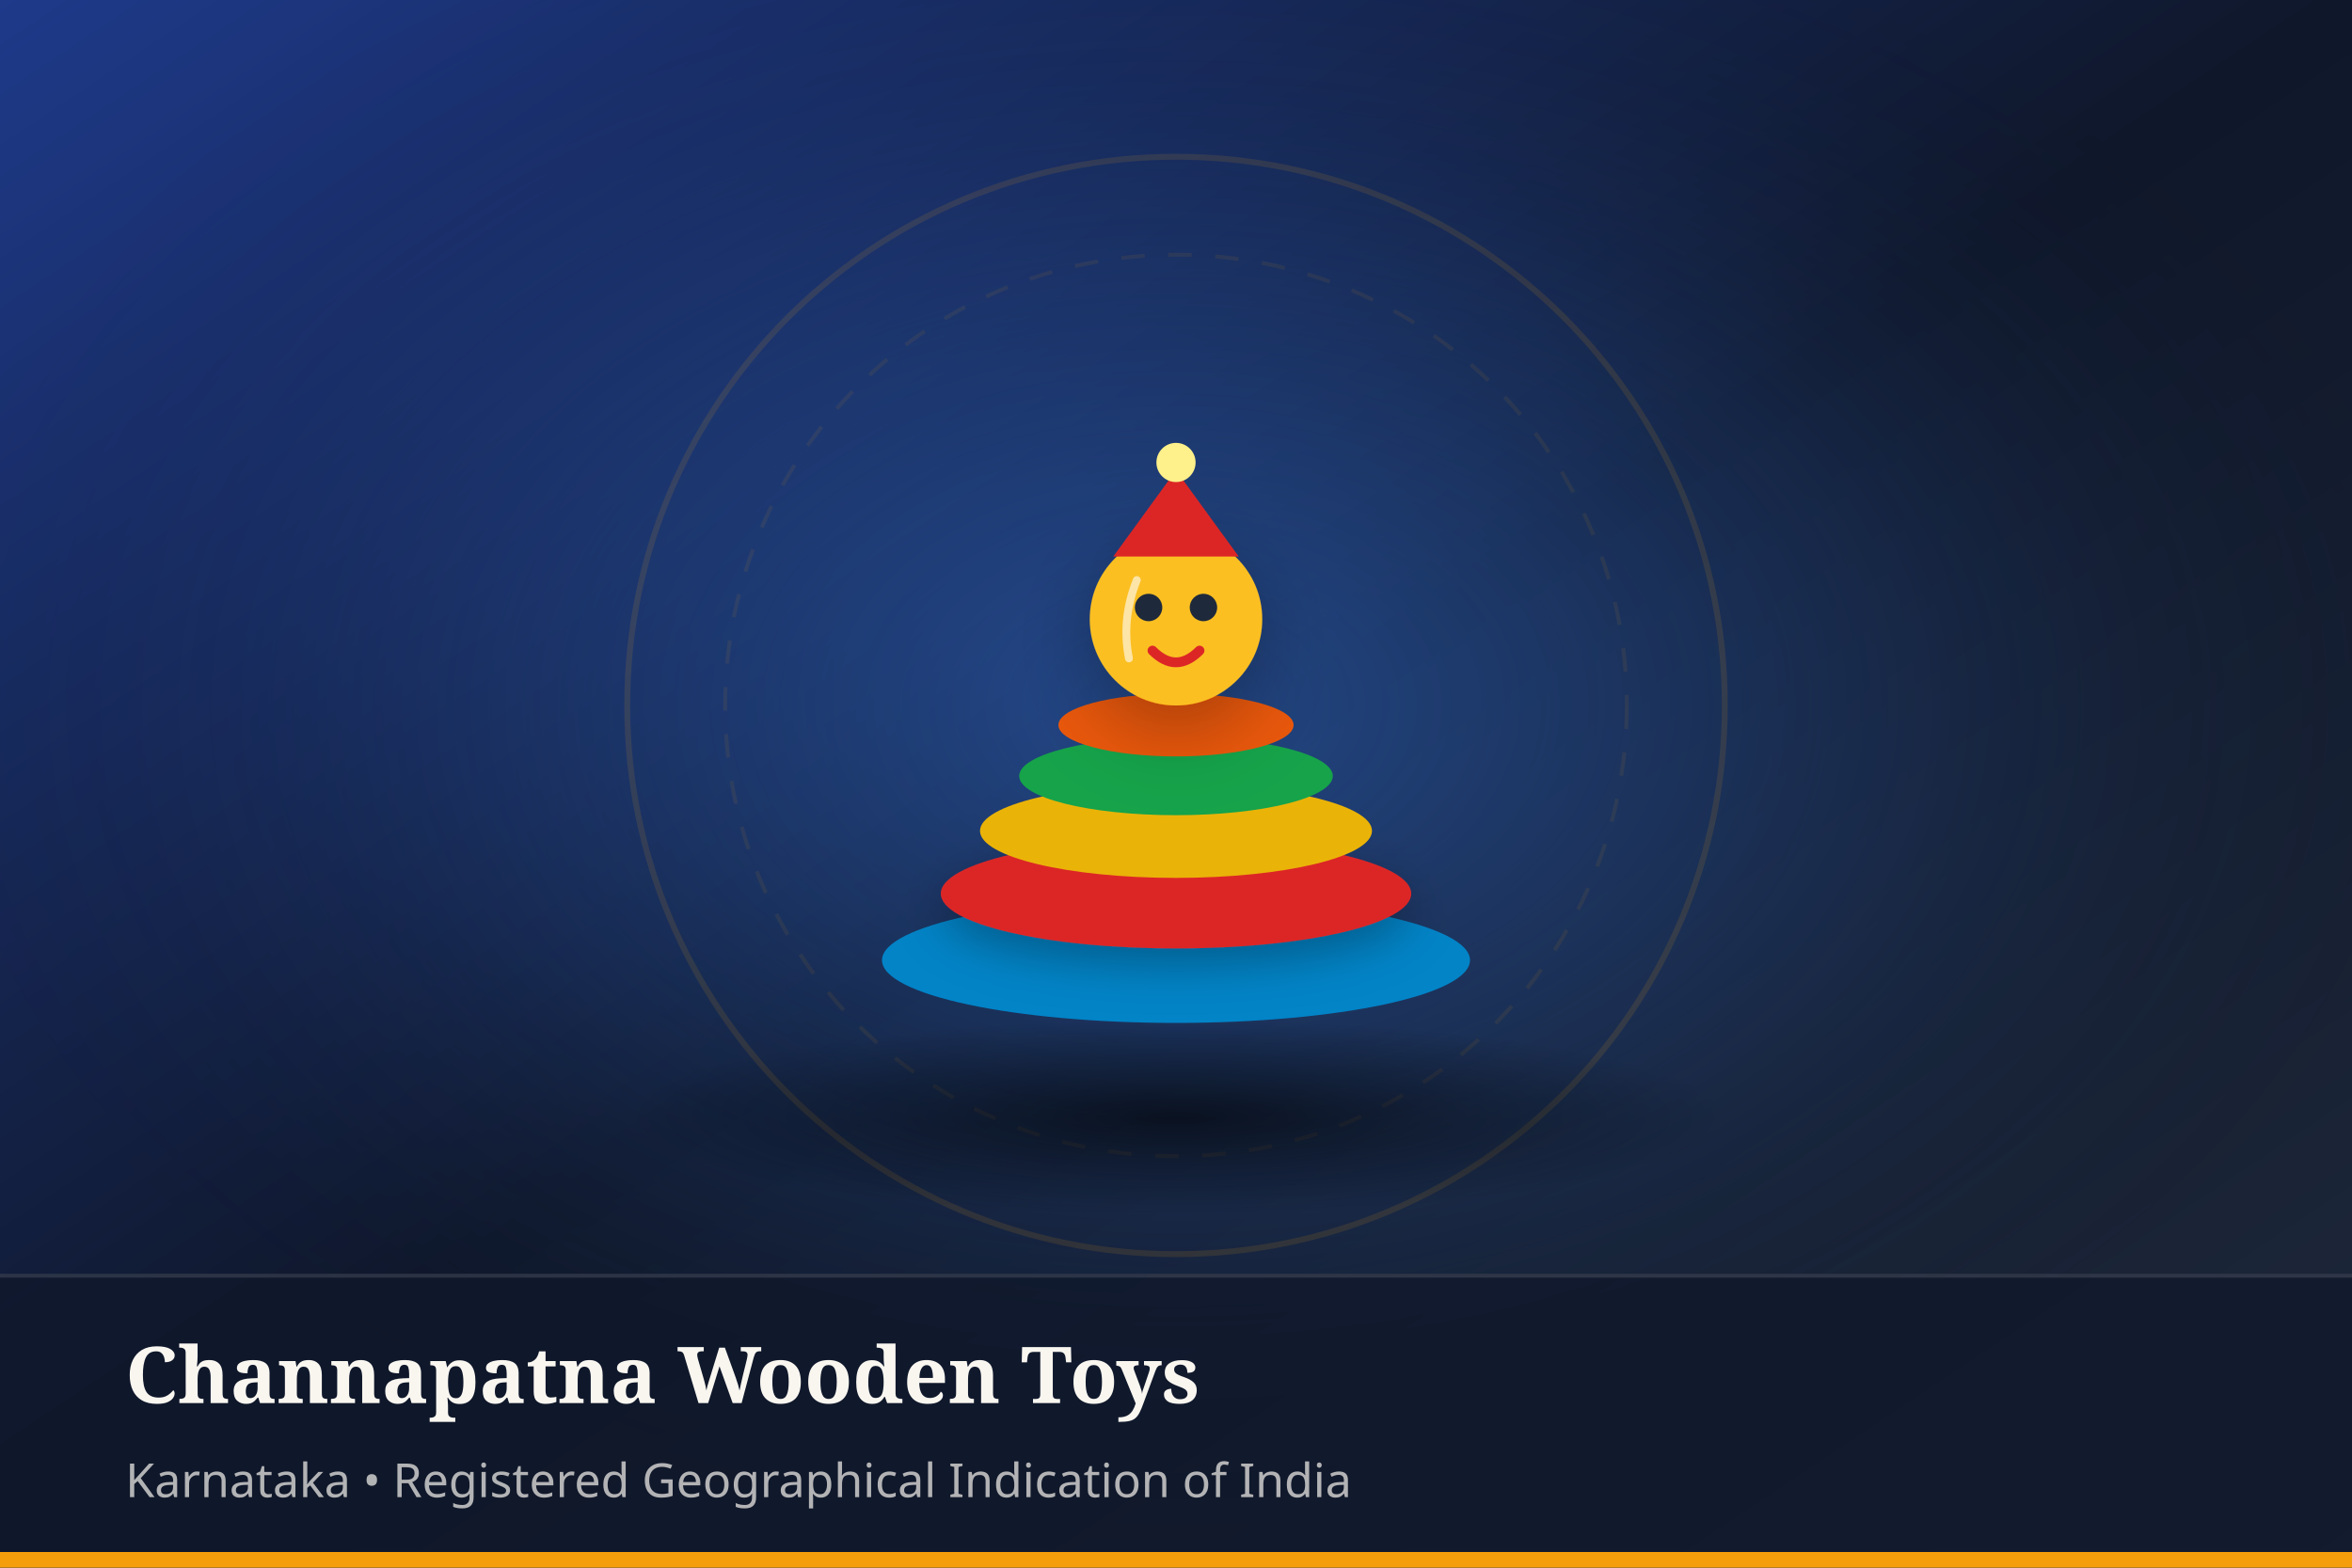
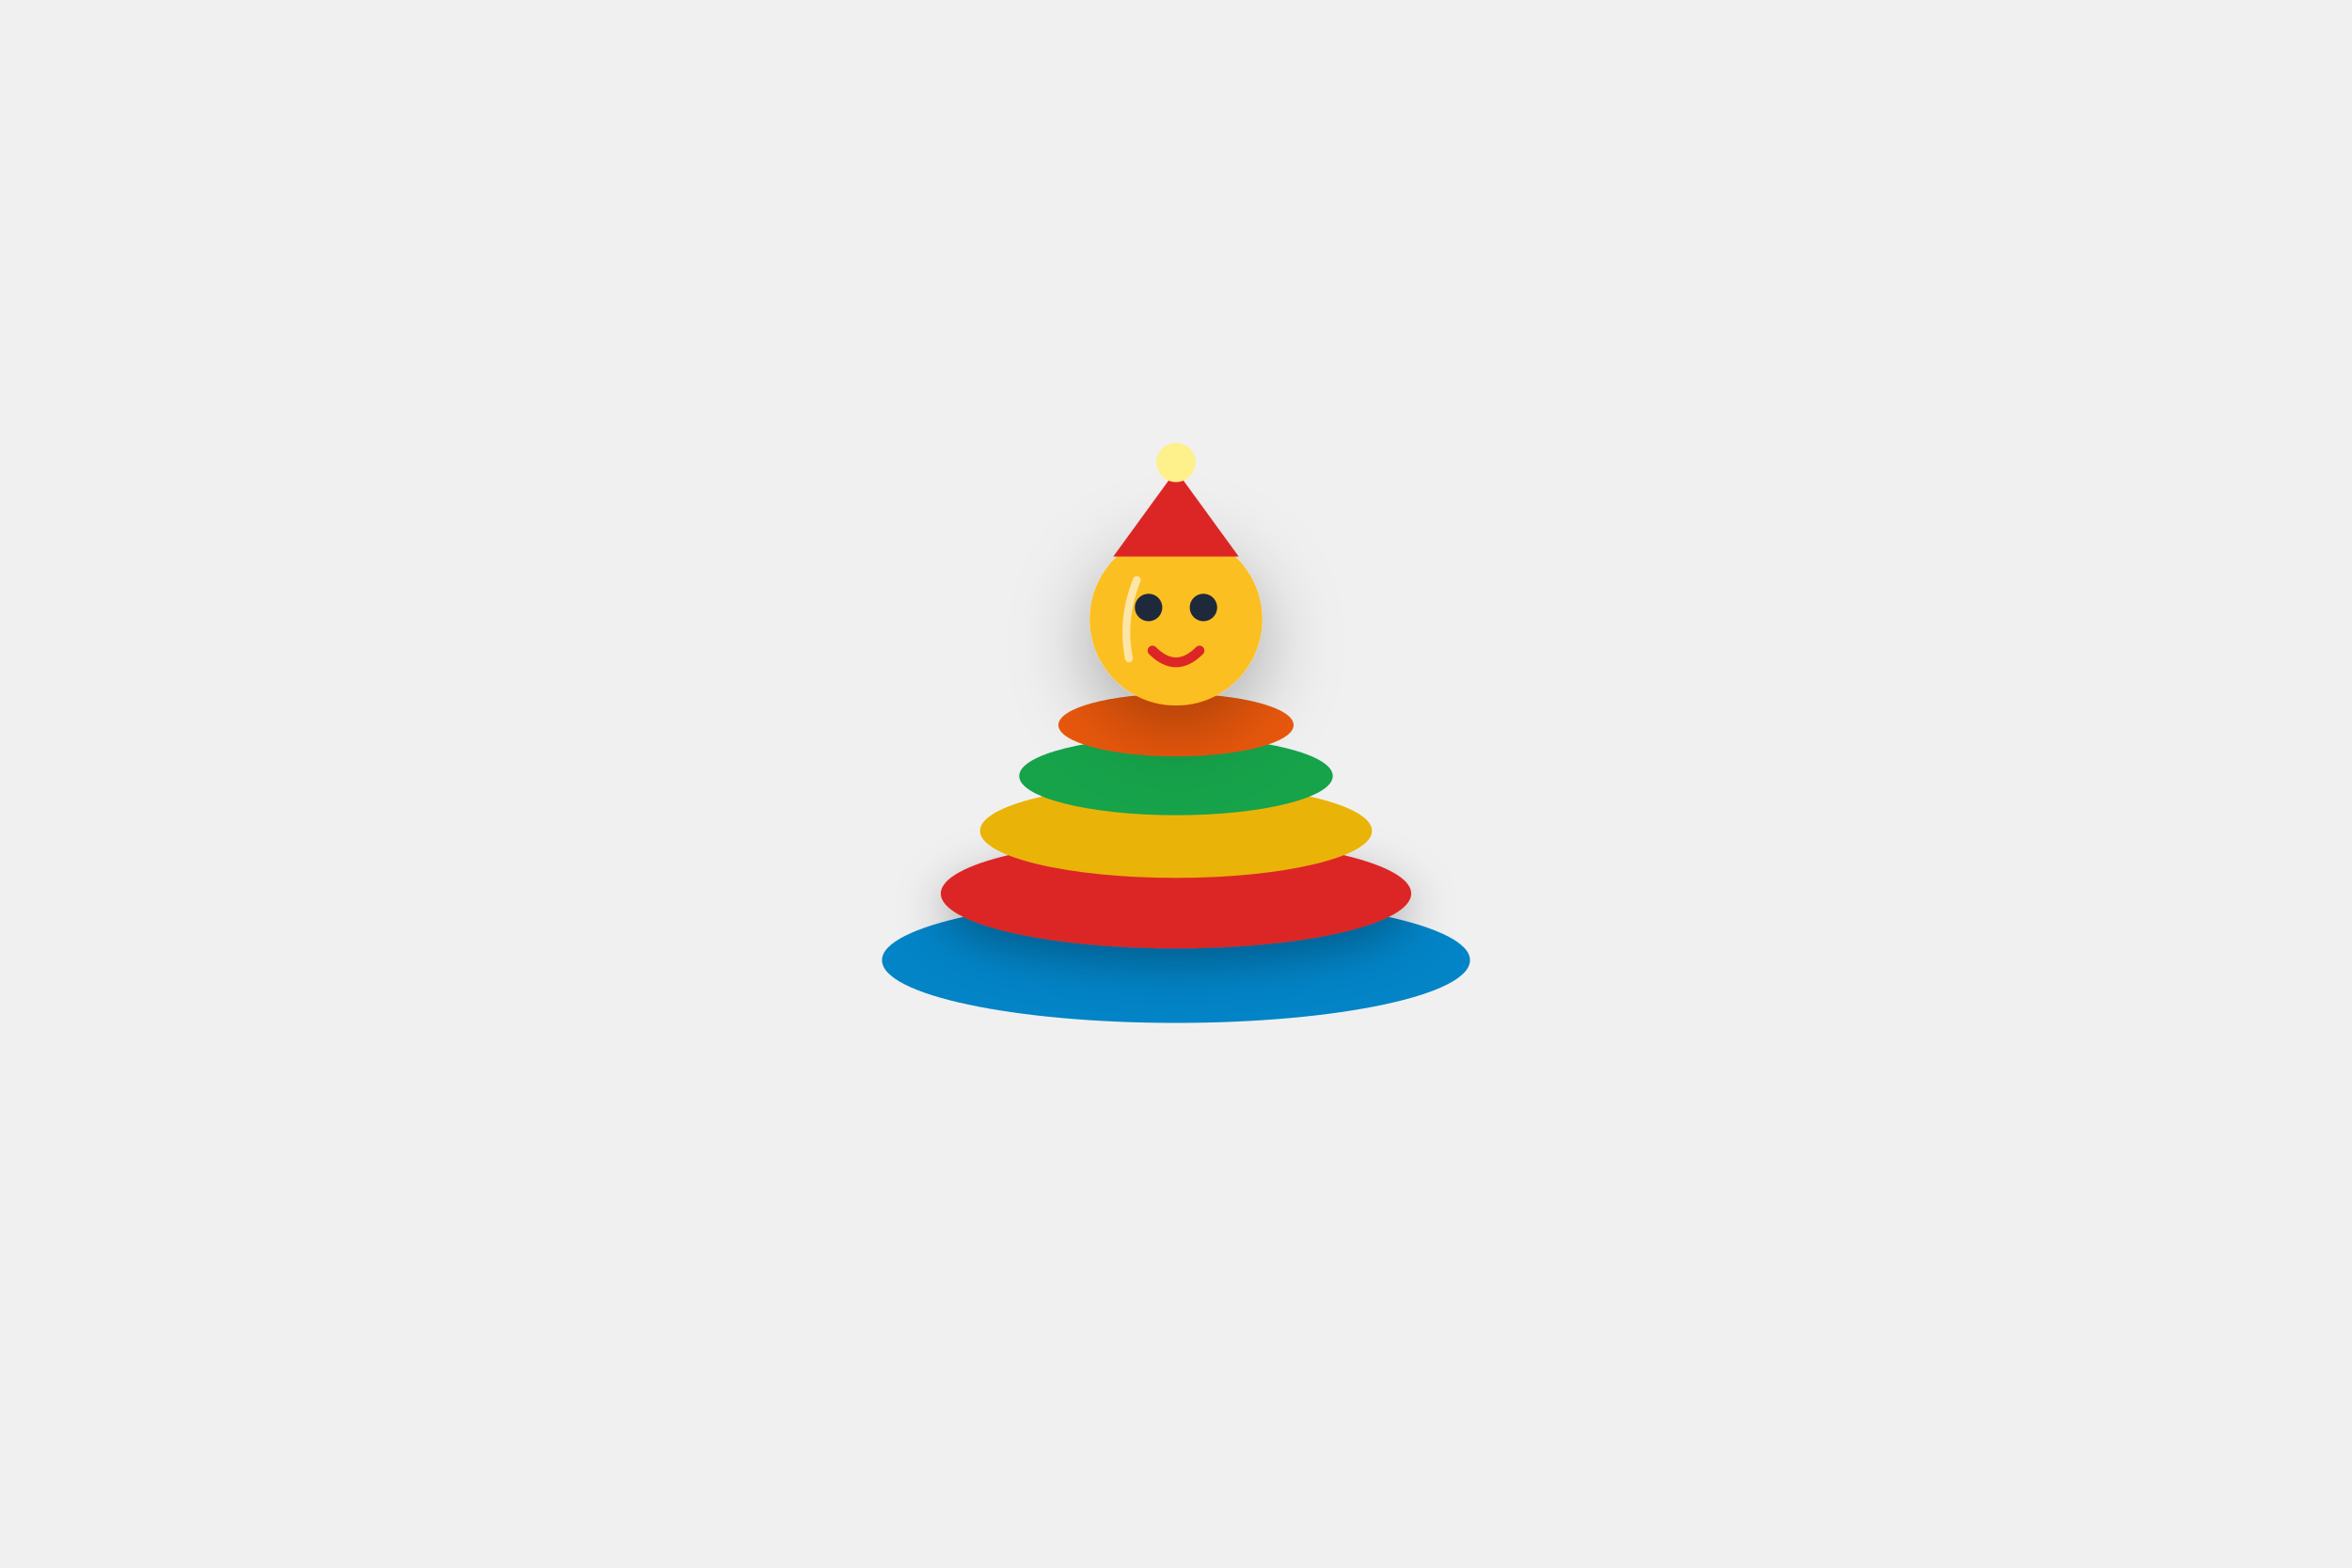
- <svg xmlns="http://www.w3.org/2000/svg" width="600" height="400" viewBox="0 0 600 400">
-   <defs>
-     <linearGradient id="bgGrad_channapatna-wooden-toys" x1="0%" y1="0%" x2="100%" y2="100%">
-       <stop offset="0%" stop-color="#1E3A8A" />
-       <stop offset="50%" stop-color="#0F172A" />
-       <stop offset="100%" stop-color="#1E293B" />
-     </linearGradient>
-     <radialGradient id="spotlight_channapatna-wooden-toys" cx="50%" cy="45%" r="55%">
-       <stop offset="0%" stop-color="#3B82F6" stop-opacity="0.45" />
-       <stop offset="60%" stop-color="#3B82F6" stop-opacity="0.1" />
-       <stop offset="100%" stop-color="#000000" stop-opacity="0" />
-     </radialGradient>
-     <radialGradient id="floorShadow_channapatna-wooden-toys" cx="50%" cy="50%" r="50%">
-       <stop offset="0%" stop-color="rgba(0,0,0,0.6)" />
-       <stop offset="100%" stop-color="rgba(0,0,0,0)" />
-     </radialGradient>
-   </defs>
-   <rect width="100%" height="100%" fill="url(#bgGrad_channapatna-wooden-toys)" />
-   <rect width="100%" height="100%" fill="url(#spotlight_channapatna-wooden-toys)" />
-   <circle cx="300" cy="180" r="140" fill="none" stroke="#F59E0B" stroke-opacity="0.12" stroke-width="1.5" />
-   <circle cx="300" cy="180" r="115" fill="none" stroke="#F59E0B" stroke-opacity="0.08" stroke-width="1" stroke-dasharray="6,6" />
-   <ellipse cx="300" cy="285" rx="140" ry="25" fill="url(#floorShadow_channapatna-wooden-toys)" />
+ <svg xmlns="http://www.w3.org/2000/svg" width="600" height="400" viewBox="0 0 600 400" fill="none">
  <g transform="translate(300, 180)">
    <ellipse cx="0" cy="65" rx="75" ry="16" fill="#0284C7" />
    <ellipse cx="0" cy="48" rx="60" ry="14" fill="#DC2626" filter="drop-shadow(0 4px 6px rgba(0,0,0,0.3))" />
    <ellipse cx="0" cy="32" rx="50" ry="12" fill="#EAB308" />
    <ellipse cx="0" cy="18" rx="40" ry="10" fill="#16A34A" />
    <ellipse cx="0" cy="5" rx="30" ry="8" fill="#EA580C" />
    <circle cx="0" cy="-22" r="22" fill="#FBBF24" filter="drop-shadow(0 6px 10px rgba(0,0,0,0.3))" />
    <circle cx="-7" cy="-25" r="3.5" fill="#1E293B" />
    <circle cx="7" cy="-25" r="3.5" fill="#1E293B" />
    <path d="M-6,-14 Q0,-8 6,-14" stroke="#DC2626" stroke-width="2.5" fill="none" stroke-linecap="round" />
    <polygon points="0,-60 -16,-38 16,-38" fill="#DC2626" />
    <circle cx="0" cy="-62" r="5" fill="#FEF08A" />
    <path d="M-10,-32 Q-14,-22 -12,-12" stroke="#FFFFFF" stroke-width="2" fill="none" opacity="0.6" stroke-linecap="round" />
  </g>
-   <rect x="0" y="325" width="600" height="75" fill="rgba(15, 23, 42, 0.75)" />
-   <rect x="0" y="325" width="600" height="1" fill="rgba(255, 255, 255, 0.12)" />
-   <text x="32" y="358" fill="#F9F6F0" font-family="'Playfair Display', Georgia, serif" font-size="20" font-weight="700">
-     Channapatna Wooden Toys
-   </text>
-   <text x="32" y="382" fill="rgba(249, 246, 240, 0.7)" font-family="'Plus Jakarta Sans', sans-serif" font-size="12" font-weight="500">
-     Karnataka • Registered Geographical Indication of India
-   </text>
-   <rect x="0" y="396" width="600" height="4" fill="#F59E0B" />
</svg>
